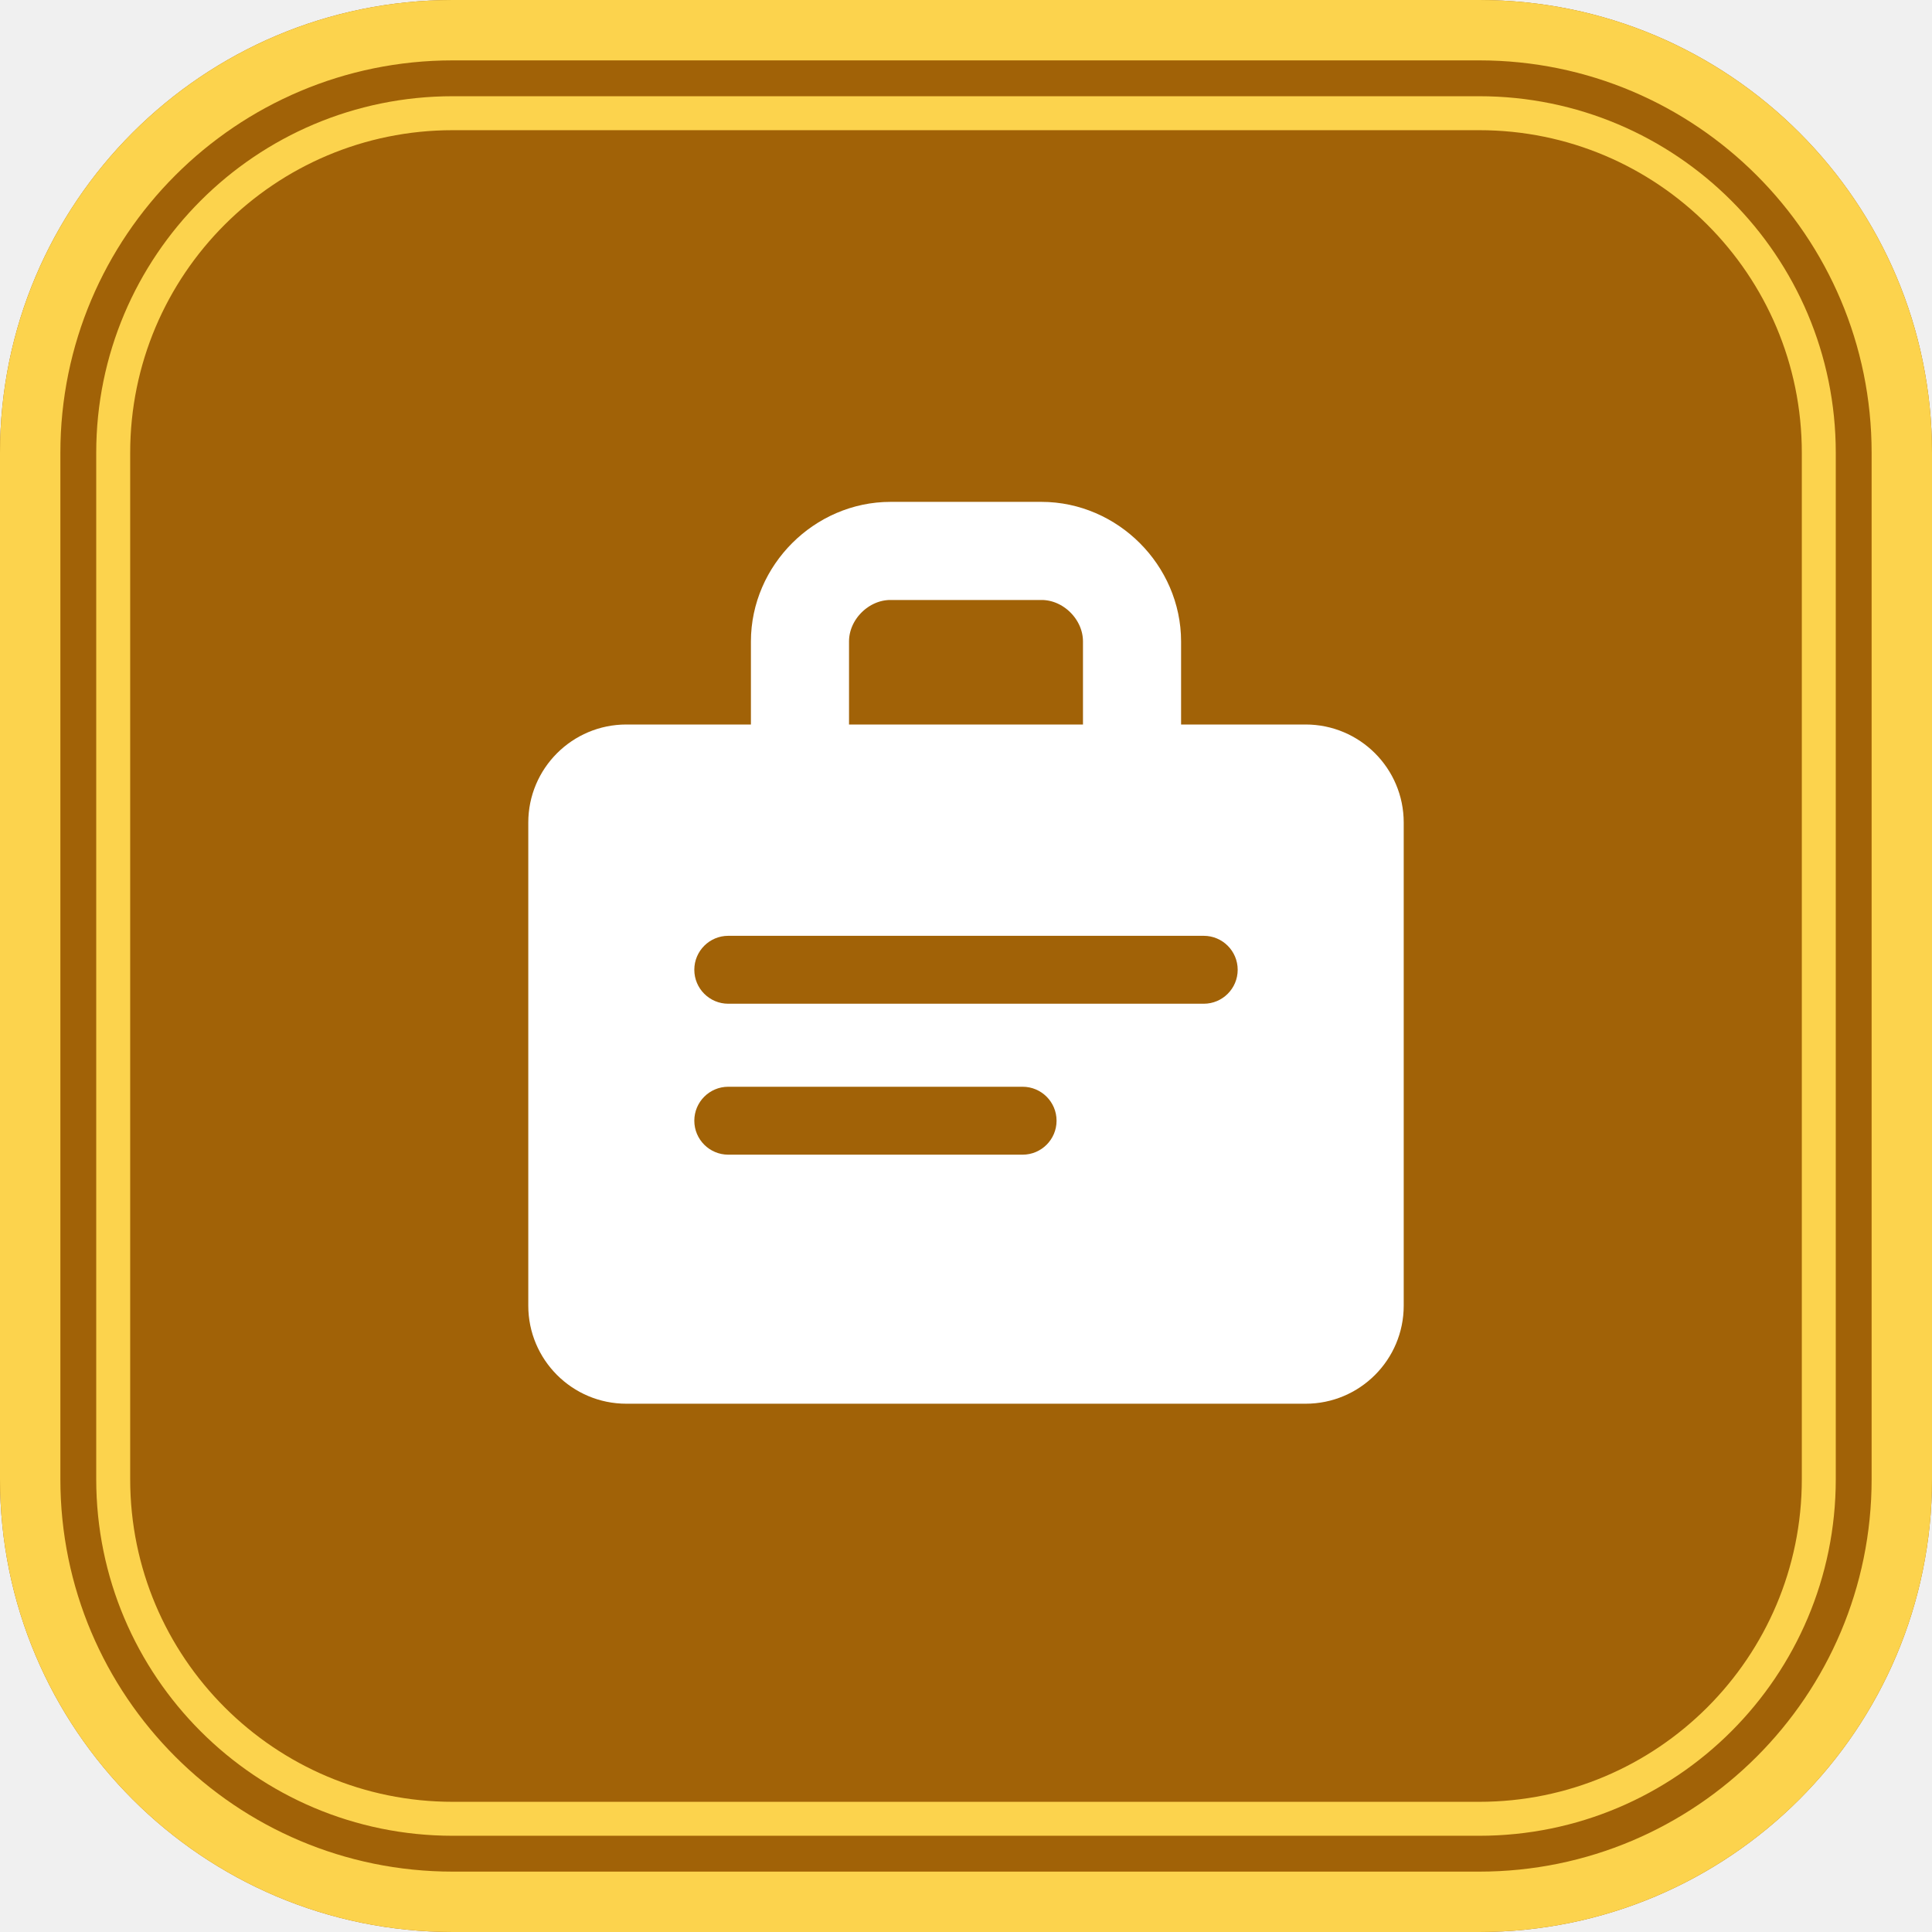
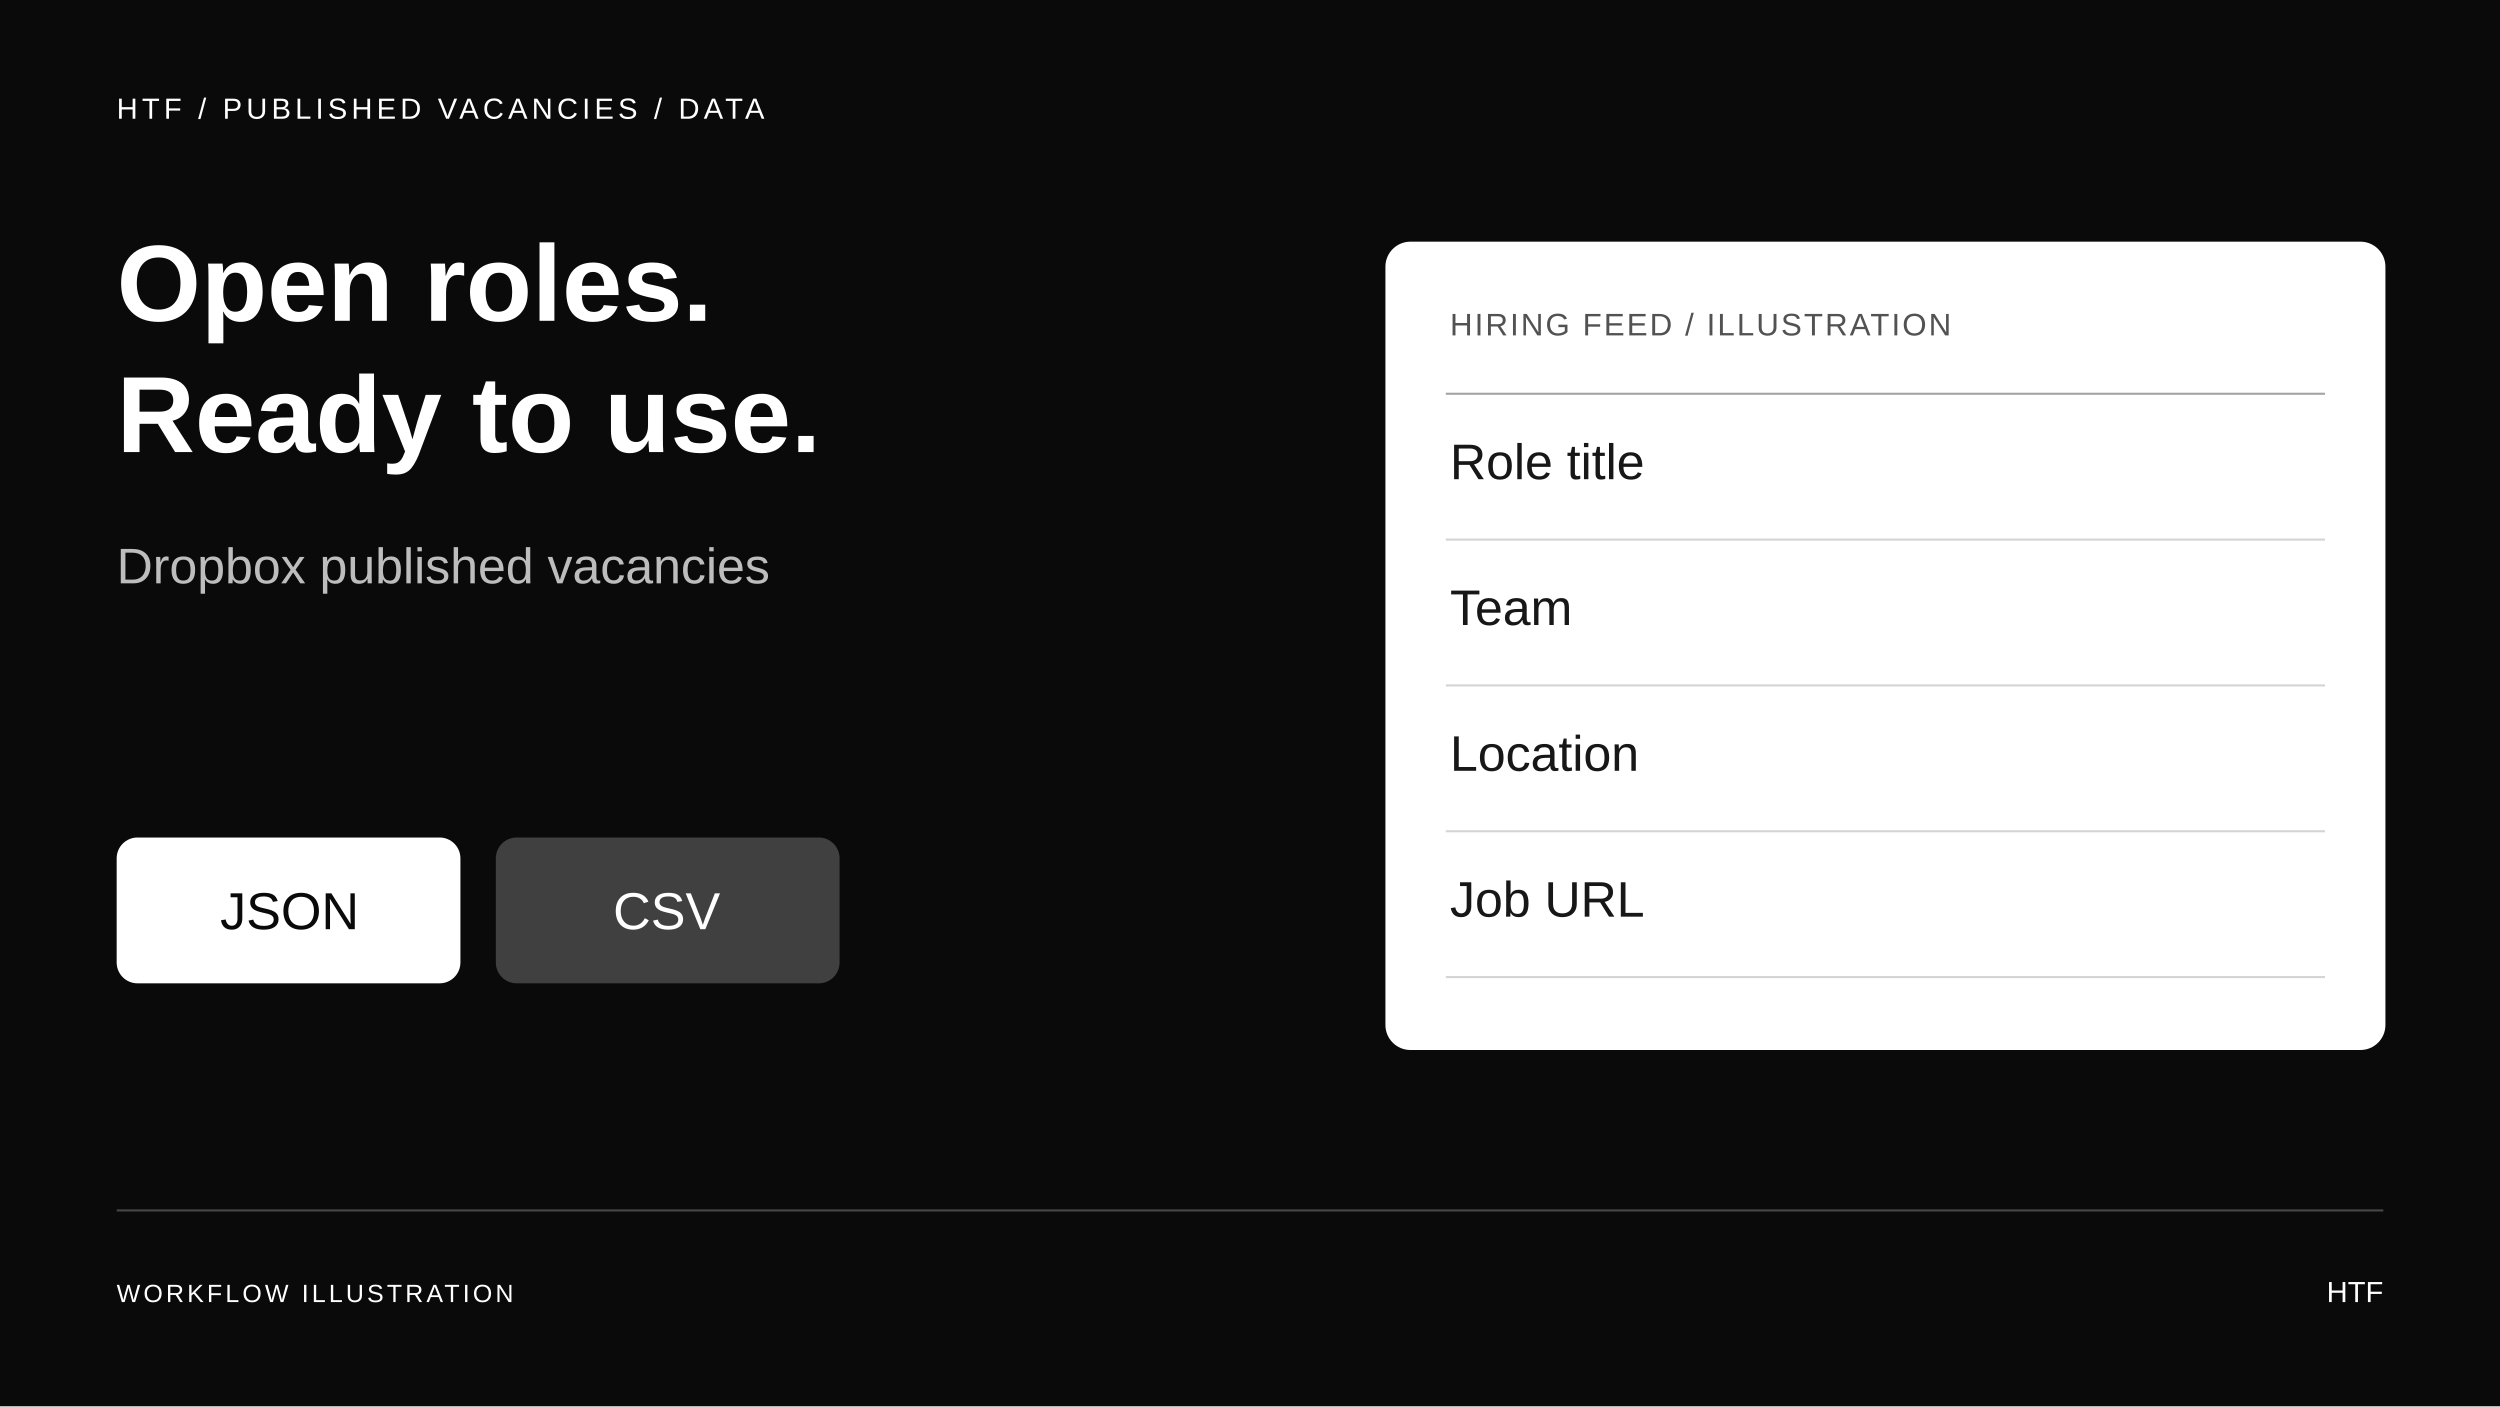
- <svg xmlns="http://www.w3.org/2000/svg" viewBox="0 0 512 512" role="img" aria-hidden="true">
-   <rect width="512" height="512" rx="120" fill="#A16207" />
-   <rect x="8" y="8" width="496" height="496" rx="112" fill="none" stroke="#FCD34D" stroke-width="16" />
-   <rect x="30" y="30" width="452" height="452" rx="90" fill="none" stroke="#FCD34D" stroke-width="9" />
-   <path d="M212 192V170c0-13 11-24 24-24h40c13 0 24 11 24 24v22" fill="none" stroke="#fff" stroke-width="26" stroke-linecap="round" />
-   <rect x="140" y="192" width="232" height="180" rx="26" fill="#fff" />
-   <rect x="184" y="248" width="144" height="18" rx="9" fill="#A16207" />
-   <rect x="184" y="288" width="96" height="18" rx="9" fill="#A16207" />
+ <svg xmlns="http://www.w3.org/2000/svg" width="1200" height="675" viewBox="0 0 1200 675" role="img">
+   <rect width="1200" height="675" fill="#0a0a0a" />
+   <text x="56" y="57" fill="#ffffff" font-family="Arial,sans-serif" font-size="14" letter-spacing="2">HTF / PUBLISHED VACANCIES / DATA</text>
+   <text x="56" y="154" fill="#ffffff" font-family="Arial,sans-serif" font-size="52" font-weight="700">Open roles.</text>
+   <text x="56" y="217" fill="#ffffff" font-family="Arial,sans-serif" font-size="52" font-weight="700">Ready to use.</text>
+   <text x="56" y="280" fill="#bdbdbd" font-family="Arial,sans-serif" font-size="24">Dropbox published vacancies</text>
+   <rect x="665" y="116" width="480" height="388" rx="12" fill="#ffffff" />
+   <text x="696" y="161" fill="#525252" font-family="Arial,sans-serif" font-size="15" letter-spacing="1">HIRING FEED / ILLUSTRATION</text>
+   <path d="M694 189H1116" fill="none" stroke="#a3a3a3" />
+   <text x="696" y="230" fill="#171717" font-family="Arial,sans-serif" font-size="24">Role title</text>
+   <path d="M694 259H1116" fill="none" stroke="#d4d4d4" />
+   <text x="696" y="300" fill="#171717" font-family="Arial,sans-serif" font-size="24">Team</text>
+   <path d="M694 329H1116" fill="none" stroke="#d4d4d4" />
+   <text x="696" y="370" fill="#171717" font-family="Arial,sans-serif" font-size="24">Location</text>
+   <path d="M694 399H1116" fill="none" stroke="#d4d4d4" />
+   <text x="696" y="440" fill="#171717" font-family="Arial,sans-serif" font-size="24">Job URL</text>
+   <path d="M694 469H1116" fill="none" stroke="#d4d4d4" />
+   <rect x="56" y="402" width="165" height="70" rx="10" fill="#ffffff" />
+   <text x="139" y="446" fill="#0a0a0a" font-family="Arial,sans-serif" font-size="25" text-anchor="middle">JSON</text>
+   <rect x="238" y="402" width="165" height="70" rx="10" fill="#404040" />
+   <text x="320" y="446" fill="#ffffff" font-family="Arial,sans-serif" font-size="25" text-anchor="middle">CSV</text>
+   <path d="M56 581H1144" fill="none" stroke="#ffffff" opacity=".25" />
+   <text x="56" y="625" fill="#ffffff" font-family="Arial,sans-serif" font-size="12" letter-spacing="1.5">WORKFLOW ILLUSTRATION</text>
+   <text x="1144" y="625" fill="#ffffff" font-family="Arial,sans-serif" font-size="14" text-anchor="end">HTF</text>
</svg>
